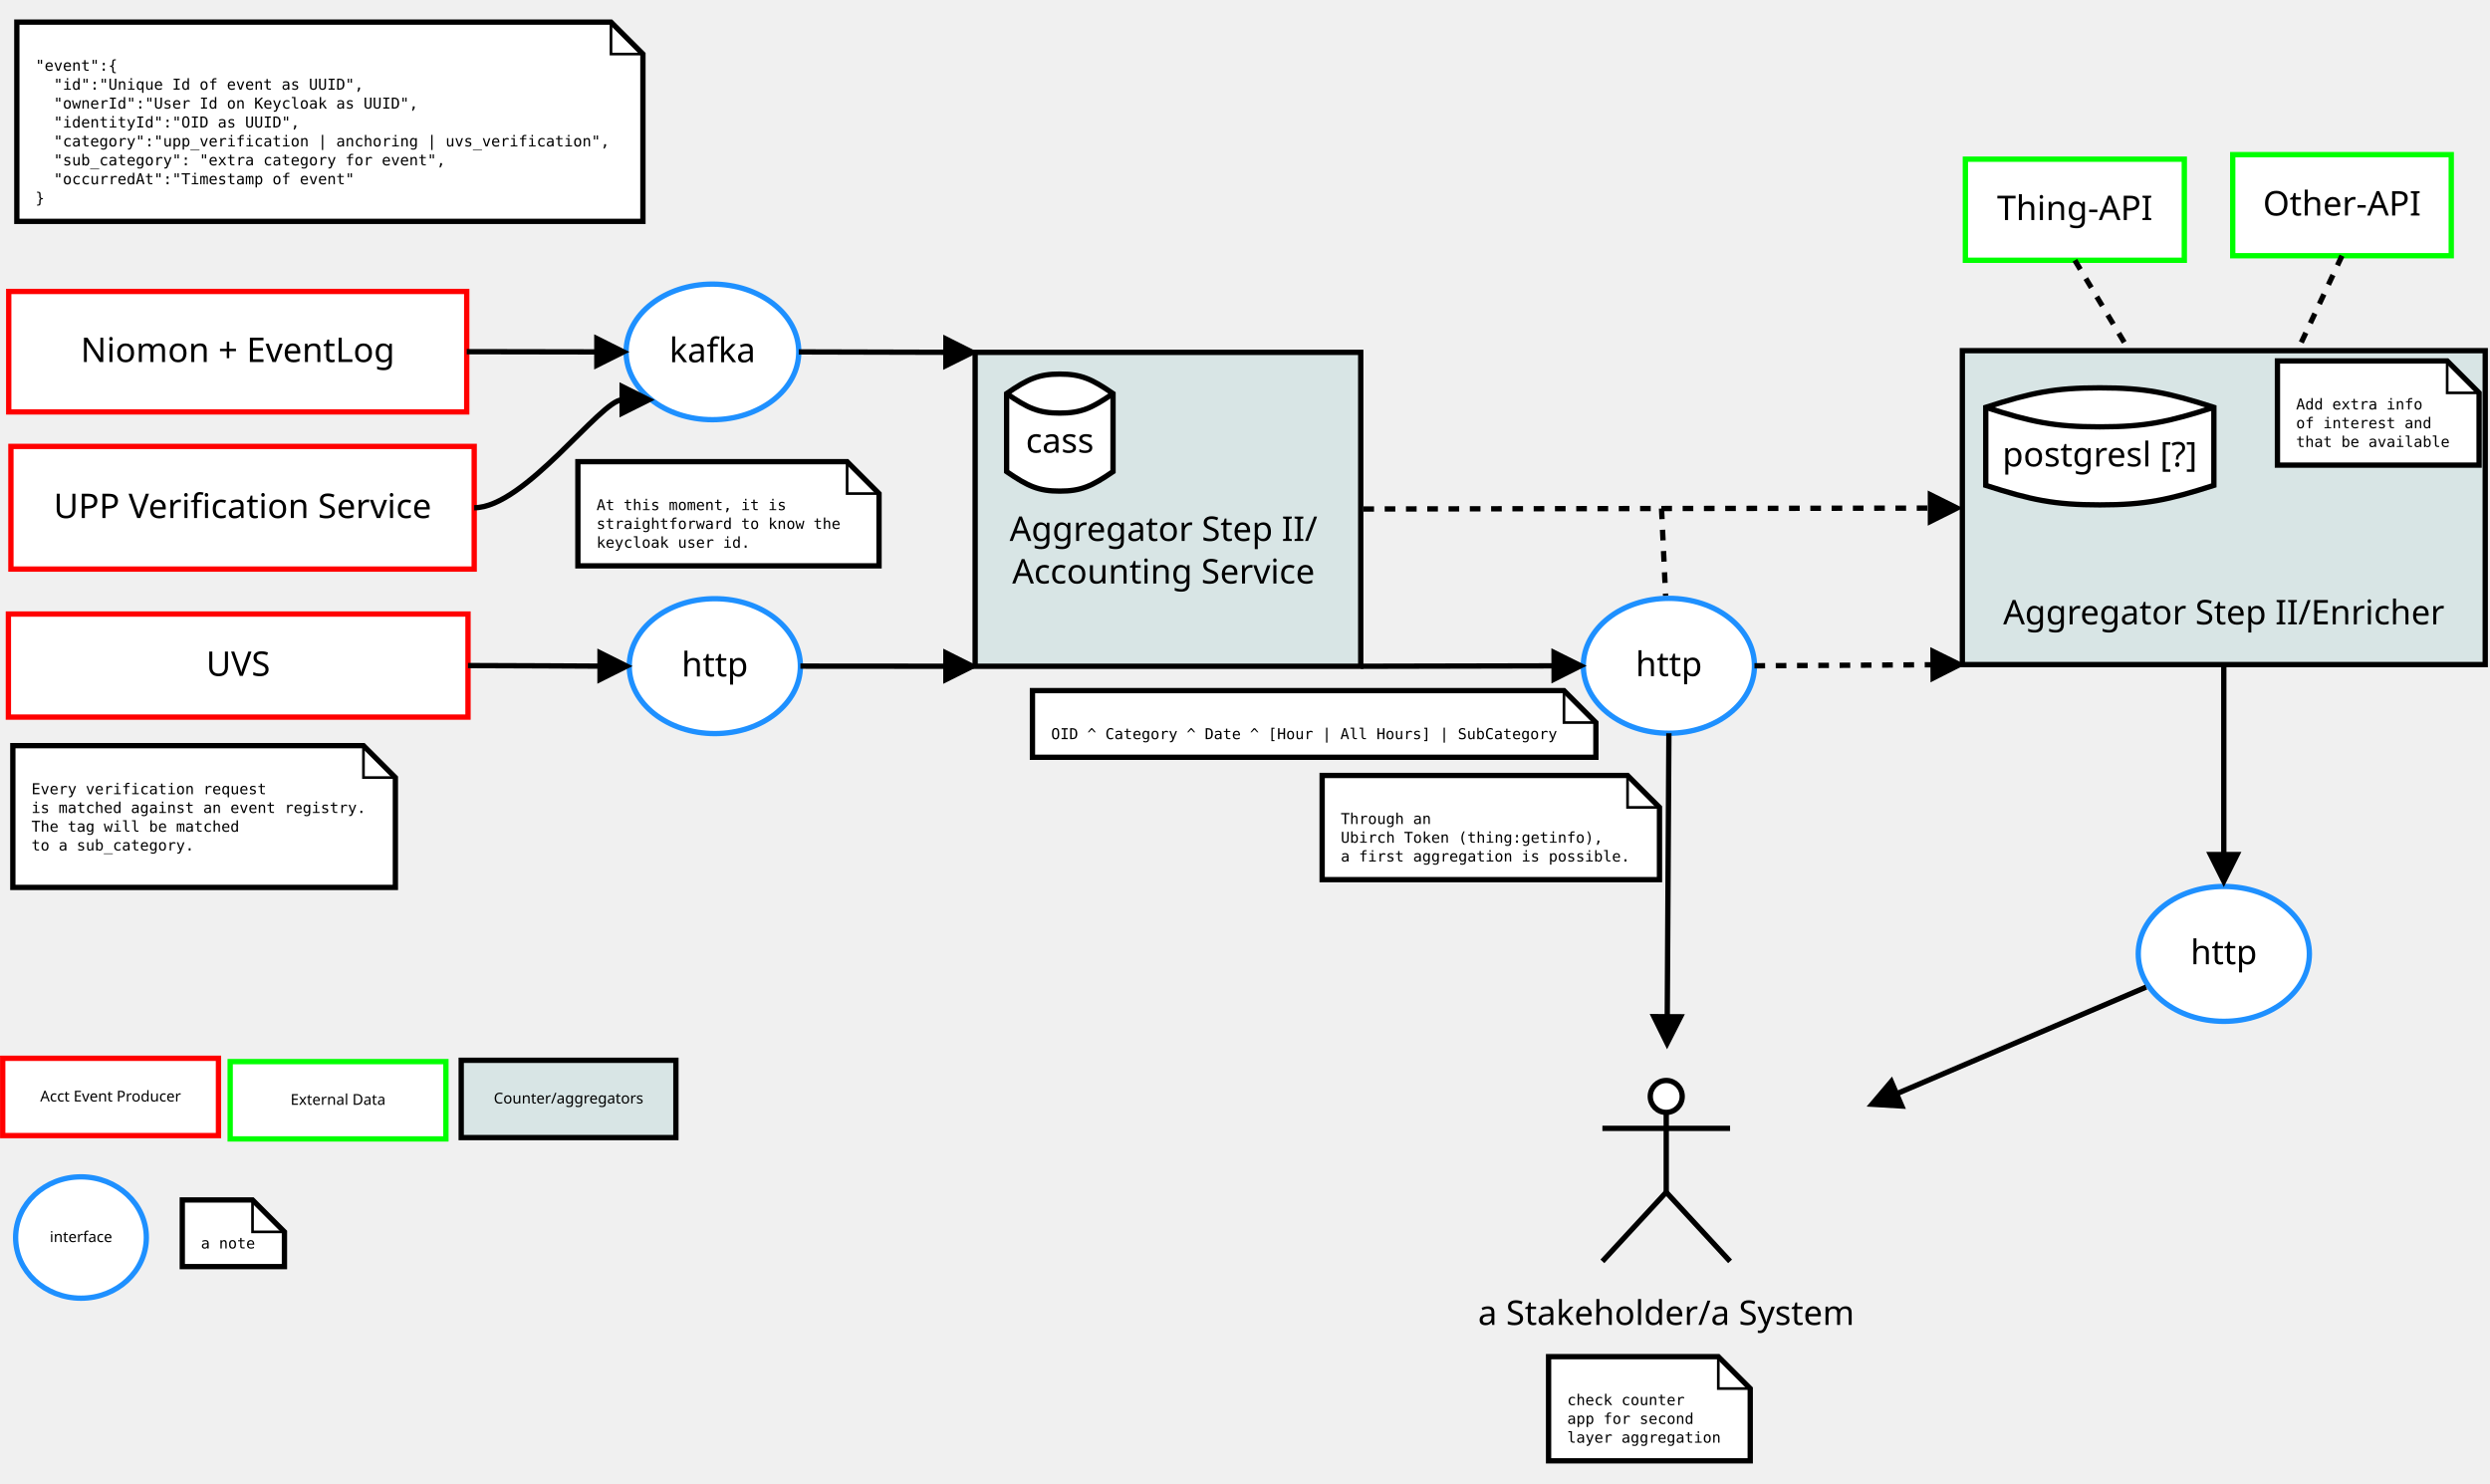
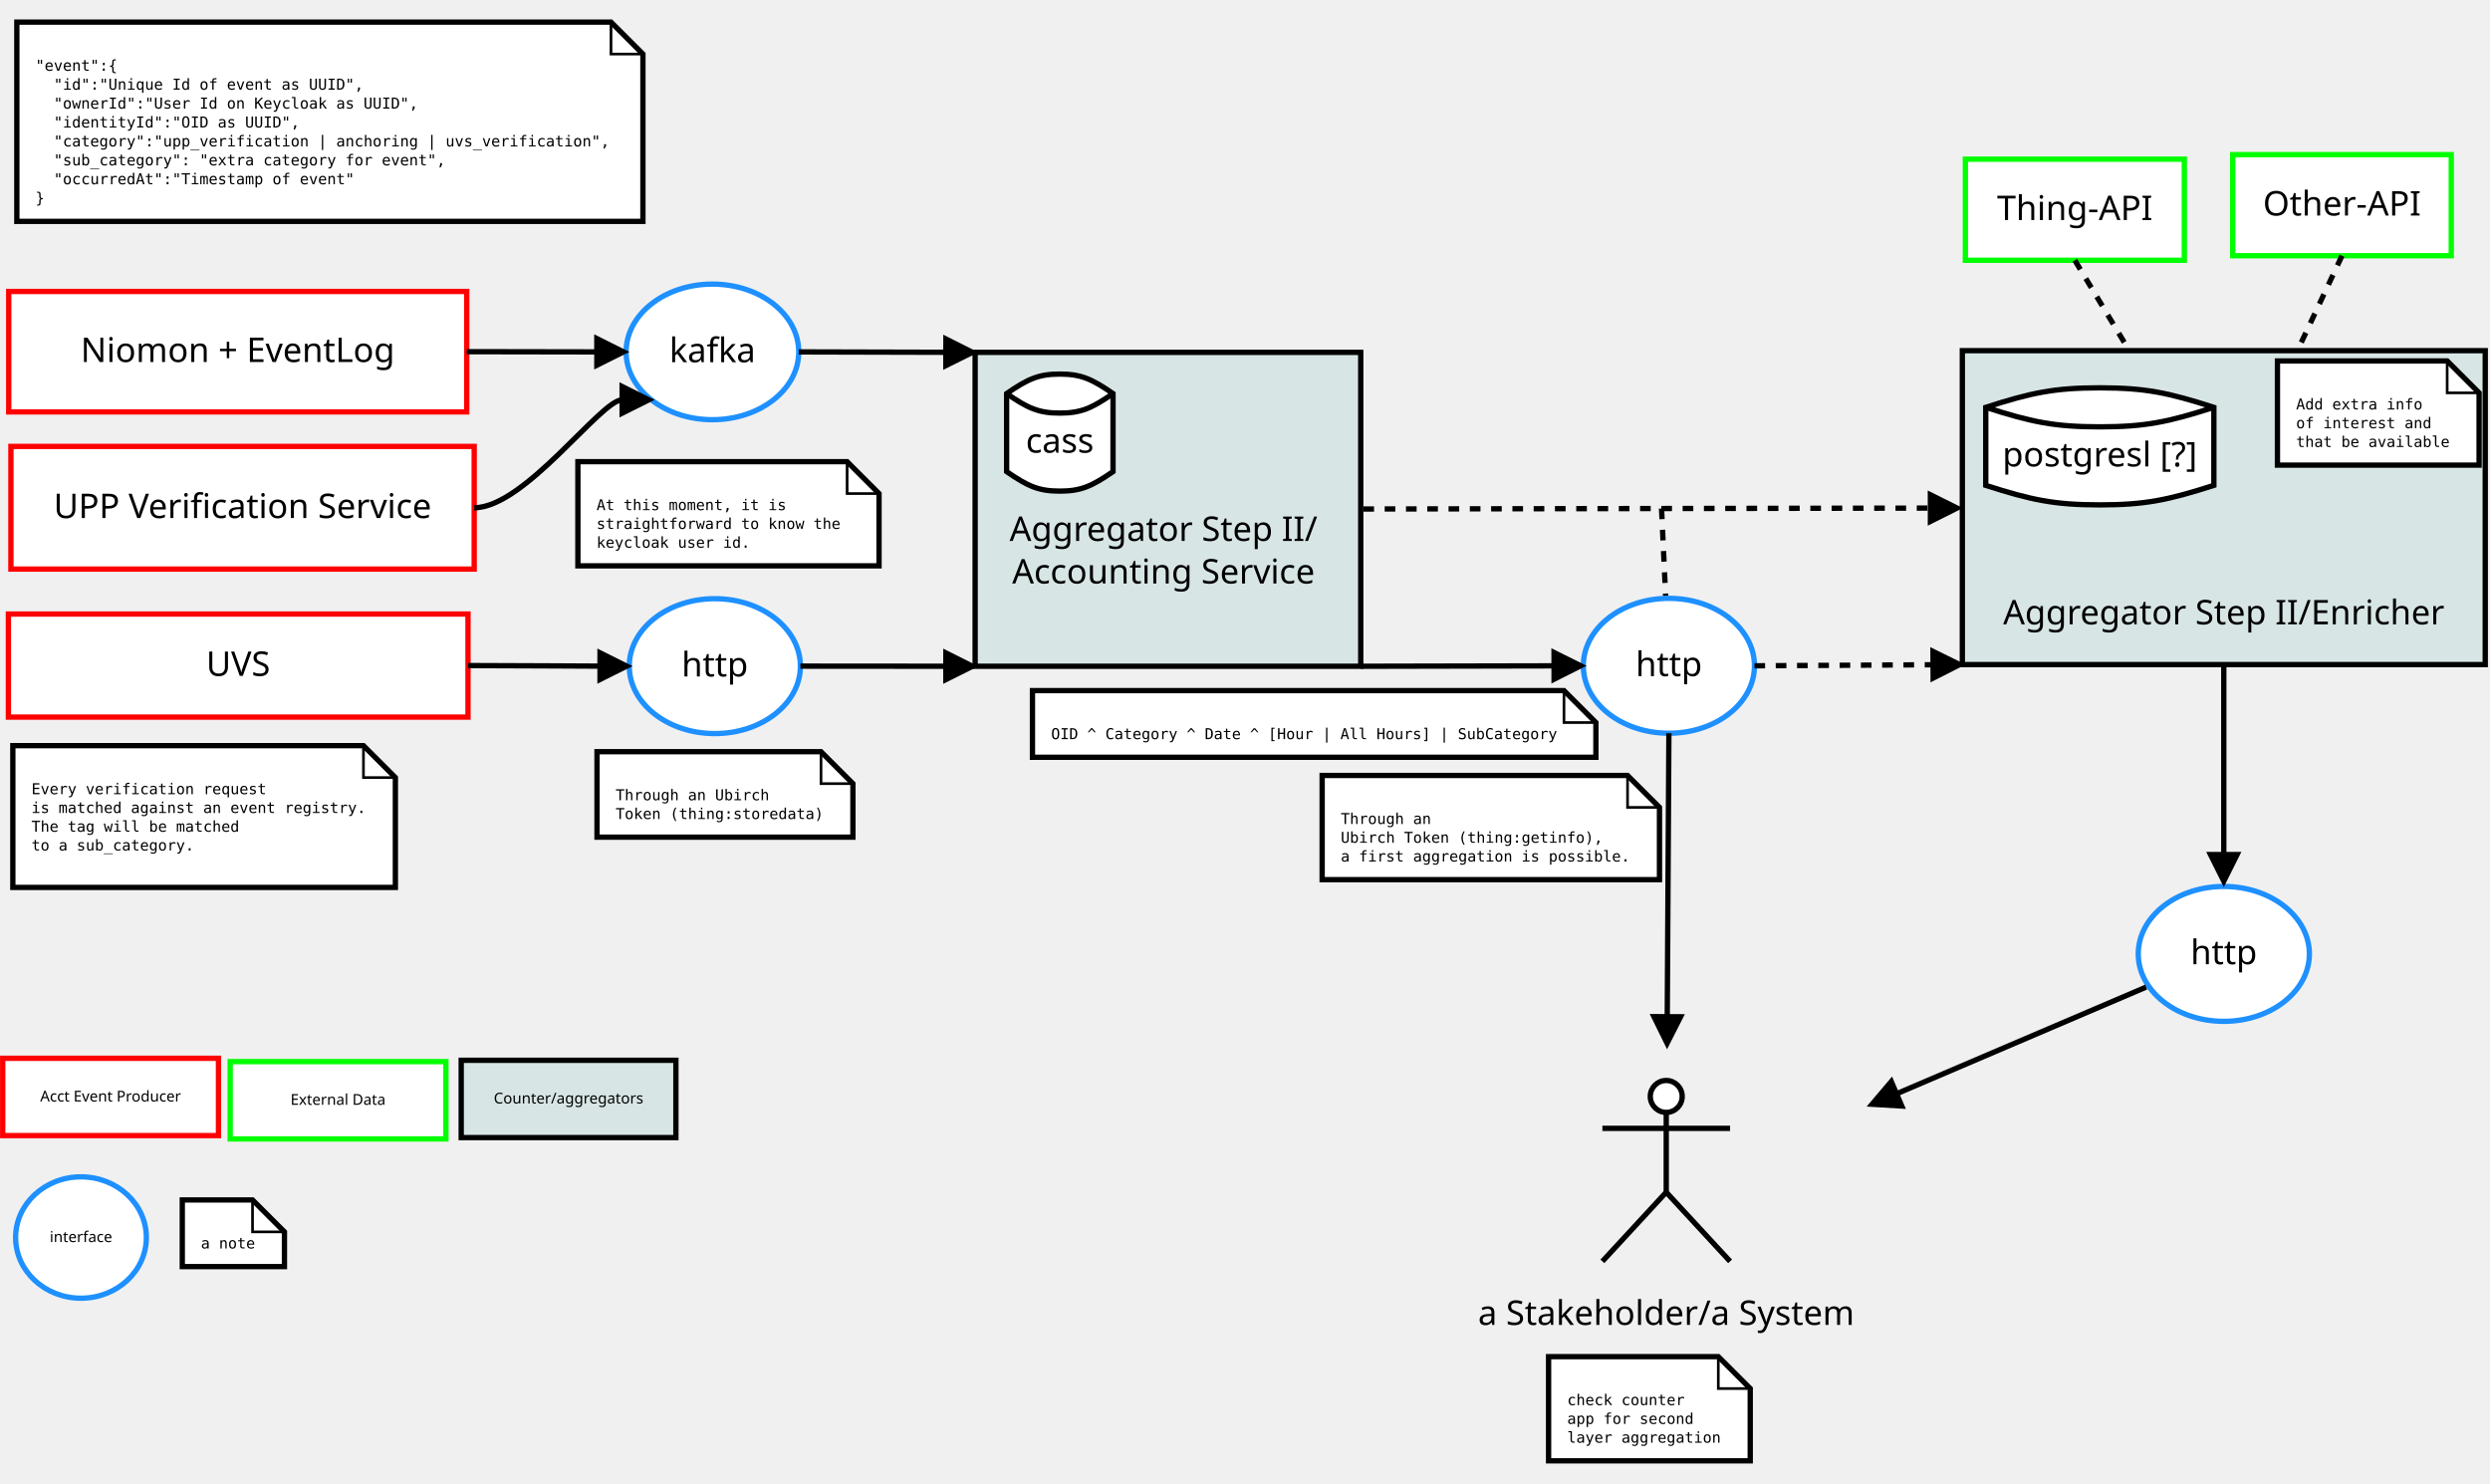
<svg xmlns="http://www.w3.org/2000/svg" width="47cm" height="28cm" viewBox="347 180 936 543">
  <g id="Background">
    <g>
      <rect style="fill: #d8e5e5; fill-opacity: 1; stroke-opacity: 1; stroke-width: 2; stroke: #000000" x="713.557" y="305.148" width="144.95" height="118" rx="0" ry="0" />
      <text font-size="12.8" style="fill: #000000; fill-opacity: 1; stroke: none;text-anchor:middle;font-family:sans-serif;font-style:normal;font-weight:normal" x="786.032" y="328.029">
        <tspan x="786.032" y="328.029" />
        <tspan x="786.032" y="344.029" />
        <tspan x="786.032" y="360.029" />
        <tspan x="786.032" y="376.029">Aggregator Step II/</tspan>
        <tspan x="786.032" y="392.029">Accounting Service</tspan>
        <tspan x="786.032" y="408.029" />
      </text>
    </g>
    <g>
      <rect style="fill: #ffffff; fill-opacity: 1; stroke-opacity: 1; stroke-width: 2; stroke: #ff0000" x="350.28" y="282.254" width="172.162" height="45.279" rx="0" ry="0" />
      <text font-size="12.8" style="fill: #000000; fill-opacity: 1; stroke: none;text-anchor:middle;font-family:sans-serif;font-style:normal;font-weight:normal" x="436.361" y="308.774">
        <tspan x="436.361" y="308.774">Niomon + EventLog</tspan>
      </text>
    </g>
    <g>
      <rect style="fill: #ffffff; fill-opacity: 1; stroke-opacity: 1; stroke-width: 2; stroke: #ff0000" x="351.101" y="340.504" width="174.15" height="46.113" rx="0" ry="0" />
      <text font-size="12.8" style="fill: #000000; fill-opacity: 1; stroke: none;text-anchor:middle;font-family:sans-serif;font-style:normal;font-weight:normal" x="438.176" y="367.441">
        <tspan x="438.176" y="367.441">UPP Verification Service</tspan>
      </text>
    </g>
    <g>
      <ellipse style="fill: #ffffff; fill-opacity: 1; stroke-opacity: 1; stroke-width: 2; stroke: #1e90ff" cx="614.803" cy="304.977" rx="32.446" ry="25.487" />
      <text font-size="12.8" style="fill: #000000; fill-opacity: 1; stroke: none;text-anchor:middle;font-family:sans-serif;font-style:normal;font-weight:normal" x="614.803" y="308.859">
        <tspan x="614.803" y="308.859">kafka</tspan>
      </text>
    </g>
    <g>
      <line style="fill: none; stroke-opacity: 1; stroke-width: 2; stroke: #000000" x1="647.249" y1="304.977" x2="702.557" y2="305.12" />
      <polygon style="fill: #000000; fill-opacity: 1; stroke-opacity: 1; stroke-width: 2; stroke: #000000" fill-rule="evenodd" points="702.544,310.12 712.557,305.145 702.57,300.12 " />
    </g>
    <g>
      <ellipse style="fill: #ffffff; fill-opacity: 1; stroke-opacity: 1; stroke-width: 2; stroke: #1e90ff" cx="615.709" cy="423.1" rx="32.163" ry="25.355" />
      <text font-size="12.8" style="fill: #000000; fill-opacity: 1; stroke: none;text-anchor:middle;font-family:sans-serif;font-style:normal;font-weight:normal" x="615.709" y="426.981">
        <tspan x="615.709" y="426.981">http</tspan>
      </text>
    </g>
    <g>
      <line style="fill: none; stroke-opacity: 1; stroke-width: 2; stroke: #000000" x1="647.872" y1="423.1" x2="702.557" y2="423.14" />
      <polygon style="fill: #000000; fill-opacity: 1; stroke-opacity: 1; stroke-width: 2; stroke: #000000" fill-rule="evenodd" points="702.553,428.14 712.557,423.147 702.561,418.14 " />
    </g>
    <g>
      <rect style="fill: #ffffff; fill-opacity: 1; stroke-opacity: 1; stroke-width: 2; stroke: #ff0000" x="350.154" y="403.519" width="172.769" height="38.74" rx="0" ry="0" />
      <text font-size="12.8" style="fill: #000000; fill-opacity: 1; stroke: none;text-anchor:middle;font-family:sans-serif;font-style:normal;font-weight:normal" x="436.539" y="426.77">
        <tspan x="436.539" y="426.77">UVS</tspan>
      </text>
    </g>
    <g>
      <path style="fill: none; stroke-opacity: 1; stroke-width: 2; stroke: #000000" d="M 522.442 304.893 C 539.42,304.893 565.379,304.977 571.357,304.977" />
      <polygon style="fill: #000000; fill-opacity: 1; stroke-opacity: 1; stroke-width: 2; stroke: #000000" fill-rule="evenodd" points="571.357,309.977 581.357,304.977 571.357,299.977 " />
    </g>
    <g>
      <path style="fill: none; stroke-opacity: 1; stroke-width: 2; stroke: #000000" d="M 525.251 363.56 C 544.257,363.56 572.854,323 580.86,323" />
      <polygon style="fill: #000000; fill-opacity: 1; stroke-opacity: 1; stroke-width: 2; stroke: #000000" fill-rule="evenodd" points="580.86,328 590.86,323 580.86,318 " />
    </g>
    <g>
      <path style="fill: none; stroke-opacity: 1; stroke-width: 2; stroke: #000000" d="M 522.923 422.889 C 542.629,422.889 563.838,423.1 572.546,423.1" />
      <polygon style="fill: #000000; fill-opacity: 1; stroke-opacity: 1; stroke-width: 2; stroke: #000000" fill-rule="evenodd" points="572.546,428.1 582.546,423.1 572.546,418.1 " />
    </g>
    <g>
      <polygon style="fill: #ffffff; fill-opacity: 1; stroke-opacity: 1; stroke-width: 2; stroke: #000000" fill-rule="evenodd" points="353.326,181.01 576.676,181.01 588.676,193.01 588.676,255.906 353.326,255.906 " />
      <polyline style="fill: none; stroke-opacity: 1; stroke-width: 1; stroke: #000000" points="576.676,181.01 576.676,193.01 588.676,193.01 " />
      <text font-size="5.69" style="fill: #000000; fill-opacity: 1; stroke: none;text-anchor:start;font-family:monospace;font-style:normal;font-weight:normal" x="360.326" y="199.291">
        <tspan x="360.326" y="199.291">"event":{</tspan>
        <tspan xml:space="preserve" x="360.326" y="206.403">  "id":"Unique Id of event as UUID",</tspan>
        <tspan xml:space="preserve" x="360.326" y="213.515">  "ownerId":"User Id on Keycloak as UUID",</tspan>
        <tspan xml:space="preserve" x="360.326" y="220.627">  "identityId":"OID as UUID",</tspan>
        <tspan xml:space="preserve" x="360.326" y="227.739">  "category":"upp_verification | anchoring | uvs_verification",</tspan>
        <tspan xml:space="preserve" x="360.326" y="234.851">  "sub_category": "extra category for event",</tspan>
        <tspan xml:space="preserve" x="360.326" y="241.963">  "occurredAt":"Timestamp of event"</tspan>
        <tspan x="360.326" y="249.075">}</tspan>
      </text>
    </g>
    <g>
      <polygon style="fill: #ffffff; fill-opacity: 1; stroke-opacity: 1; stroke-width: 2; stroke: #000000" fill-rule="evenodd" points="351.825,452.994 483.625,452.994 495.625,464.994 495.625,506.272 351.825,506.272 " />
      <polyline style="fill: none; stroke-opacity: 1; stroke-width: 1; stroke: #000000" points="483.625,452.994 483.625,464.994 495.625,464.994 " />
      <text font-size="5.644" style="fill: #000000; fill-opacity: 1; stroke: none;text-anchor:start;font-family:monospace;font-style:normal;font-weight:normal" x="358.825" y="471.233">
        <tspan x="358.825" y="471.233">Every verification request </tspan>
        <tspan x="358.825" y="478.289">is matched against an event registry.</tspan>
        <tspan x="358.825" y="485.344">The tag will be matched</tspan>
        <tspan x="358.825" y="492.4">to a sub_category.</tspan>
        <tspan x="358.825" y="499.455" />
      </text>
    </g>
    <g>
      <polygon style="fill: #ffffff; fill-opacity: 1; stroke-opacity: 1; stroke-width: 2; stroke: #000000" fill-rule="evenodd" points="564.23,346.23 665.43,346.23 677.43,358.23 677.43,385.397 564.23,385.397 " />
      <polyline style="fill: none; stroke-opacity: 1; stroke-width: 1; stroke: #000000" points="665.43,346.23 665.43,358.23 677.43,358.23 " />
      <text font-size="5.644" style="fill: #000000; fill-opacity: 1; stroke: none;text-anchor:start;font-family:monospace;font-style:normal;font-weight:normal" x="571.23" y="364.469">
        <tspan x="571.23" y="364.469">At this moment, it is </tspan>
        <tspan x="571.23" y="371.525">straightforward to know the </tspan>
        <tspan x="571.23" y="378.58">keycloak user id.</tspan>
      </text>
    </g>
    <g>
      <path style="fill: #ffffff; fill-opacity: 1; stroke-opacity: 1; stroke-width: 2; stroke: #000000" fill-rule="evenodd" d="M 725.39 320.643 C 733.39,315.143 737.39,313.309 745.39,313.309 C 753.39,313.309 757.39,315.143 765.39,320.643 L 765.39,349.976 C 757.39,355.476 753.39,357.309 745.39,357.309 C 737.39,357.309 733.39,355.476 725.39,349.976 L 725.39,320.643z" />
      <path style="fill: none; stroke-opacity: 1; stroke-width: 2; stroke: #000000" d="M 725.39 320.643 C 733.39,326.143 737.39,327.976 745.39,327.976 C 753.39,327.976 757.39,326.143 765.39,320.643" />
      <text font-size="12.8" style="fill: #000000; fill-opacity: 1; stroke: none;text-anchor:middle;font-family:sans-serif;font-style:normal;font-weight:normal" x="745.39" y="342.857">
        <tspan x="745.39" y="342.857">cass</tspan>
      </text>
    </g>
    <g>
      <ellipse style="fill: #ffffff; fill-opacity: 1; stroke-opacity: 1; stroke-width: 2; stroke: #1e90ff" cx="974.343" cy="422.97" rx="32.163" ry="25.355" />
      <text font-size="12.8" style="fill: #000000; fill-opacity: 1; stroke: none;text-anchor:middle;font-family:sans-serif;font-style:normal;font-weight:normal" x="974.343" y="426.851">
        <tspan x="974.343" y="426.851">http</tspan>
      </text>
    </g>
    <g>
      <line style="fill: none; stroke-opacity: 1; stroke-width: 2; stroke: #000000" x1="858.507" y1="423.148" x2="931.18" y2="422.993" />
      <polygon style="fill: #000000; fill-opacity: 1; stroke-opacity: 1; stroke-width: 2; stroke: #000000" fill-rule="evenodd" points="931.191,427.993 941.18,422.972 931.169,417.993 " />
    </g>
    <g>
      <ellipse style="fill: #ffffff; fill-opacity: 1; stroke-opacity: 1; stroke-width: 2; stroke: #000000" cx="973.345" cy="584.858" rx="6" ry="6" />
      <line style="fill: none; stroke-opacity: 1; stroke-width: 2; stroke: #000000" x1="949.345" y1="596.858" x2="997.345" y2="596.858" />
      <line style="fill: none; stroke-opacity: 1; stroke-width: 2; stroke: #000000" x1="973.345" y1="590.858" x2="973.345" y2="620.858" />
      <line style="fill: none; stroke-opacity: 1; stroke-width: 2; stroke: #000000" x1="973.345" y1="620.858" x2="949.345" y2="646.858" />
      <line style="fill: none; stroke-opacity: 1; stroke-width: 2; stroke: #000000" x1="973.345" y1="620.858" x2="997.345" y2="646.858" />
      <text font-size="12.8" style="fill: #000000; fill-opacity: 1; stroke: none;text-anchor:middle;font-family:sans-serif;font-style:normal;font-weight:normal" x="973.345" y="670.739">
        <tspan x="973.345" y="670.739">a Stakeholder/a System</tspan>
      </text>
    </g>
    <g>
      <line style="fill: none; stroke-opacity: 1; stroke-width: 2; stroke: #000000" x1="973.726" y1="554.888" x2="974.343" y2="448.324" />
      <polygon style="fill: #000000; fill-opacity: 1; stroke-opacity: 1; stroke-width: 2; stroke: #000000" fill-rule="evenodd" points="968.726,554.859 973.668,564.888 978.726,554.917 " />
    </g>
    <g>
      <polygon style="fill: #ffffff; fill-opacity: 1; stroke-opacity: 1; stroke-width: 2; stroke: #000000" fill-rule="evenodd" points="844.001,464.198 958.801,464.198 970.801,476.198 970.801,503.365 844.001,503.365 " />
      <polyline style="fill: none; stroke-opacity: 1; stroke-width: 1; stroke: #000000" points="958.801,464.198 958.801,476.198 970.801,476.198 " />
      <text font-size="5.644" style="fill: #000000; fill-opacity: 1; stroke: none;text-anchor:start;font-family:monospace;font-style:normal;font-weight:normal" x="851.001" y="482.437">
        <tspan x="851.001" y="482.437">Through an </tspan>
        <tspan x="851.001" y="489.493">Ubirch Token (thing:getinfo), </tspan>
        <tspan x="851.001" y="496.549">a first aggregation is possible.</tspan>
      </text>
    </g>
    <g>
      <polygon style="fill: #ffffff; fill-opacity: 1; stroke-opacity: 1; stroke-width: 2; stroke: #000000" fill-rule="evenodd" points="735.104,432.308 934.904,432.308 946.904,444.308 946.904,457.363 735.104,457.363 " />
      <polyline style="fill: none; stroke-opacity: 1; stroke-width: 1; stroke: #000000" points="934.904,432.308 934.904,444.308 946.904,444.308 " />
      <text font-size="5.644" style="fill: #000000; fill-opacity: 1; stroke: none;text-anchor:start;font-family:monospace;font-style:normal;font-weight:normal" x="742.104" y="450.547">
        <tspan x="742.104" y="450.547">OID ^ Category ^ Date ^ [Hour | All Hours] | SubCategory </tspan>
      </text>
    </g>
    <g>
      <rect style="fill: #d8e5e5; fill-opacity: 1; stroke-opacity: 1; stroke-width: 2; stroke: #000000" x="1084.65" y="304.513" width="196.562" height="118" rx="0" ry="0" />
      <text font-size="12.8" style="fill: #000000; fill-opacity: 1; stroke: none;text-anchor:middle;font-family:sans-serif;font-style:normal;font-weight:normal" x="1182.93" y="327.394">
        <tspan x="1182.93" y="327.394" />
        <tspan x="1182.93" y="343.394" />
        <tspan x="1182.93" y="359.394" />
        <tspan x="1182.93" y="375.394" />
        <tspan x="1182.93" y="391.394" />
        <tspan x="1182.93" y="407.394">Aggregator Step II/Enricher</tspan>
      </text>
    </g>
    <g>
      <path style="fill: #ffffff; fill-opacity: 1; stroke-opacity: 1; stroke-width: 2; stroke: #000000" fill-rule="evenodd" d="M 1093.45 325.815 C 1110.6,320.315 1119.17,318.481 1136.32,318.481 C 1153.47,318.481 1162.05,320.315 1179.2,325.815 L 1179.2,355.148 C 1162.05,360.648 1153.47,362.481 1136.32,362.481 C 1119.17,362.481 1110.6,360.648 1093.45,355.148 L 1093.45,325.815z" />
      <path style="fill: none; stroke-opacity: 1; stroke-width: 2; stroke: #000000" d="M 1093.45 325.815 C 1110.6,331.315 1119.17,333.148 1136.32,333.148 C 1153.47,333.148 1162.05,331.315 1179.2,325.815" />
      <text font-size="12.8" style="fill: #000000; fill-opacity: 1; stroke: none;text-anchor:middle;font-family:sans-serif;font-style:normal;font-weight:normal" x="1136.32" y="348.029">
        <tspan x="1136.32" y="348.029">postgresl [?]</tspan>
      </text>
    </g>
    <g>
      <line style="fill: none; stroke-opacity: 1; stroke-width: 2; stroke-dasharray: 4; stroke: #000000" x1="1006.51" y1="422.97" x2="1073.65" y2="422.577" />
      <polygon style="fill: #000000; fill-opacity: 1; stroke-opacity: 1; stroke-width: 2; stroke: #000000" fill-rule="evenodd" points="1073.68,427.577 1083.65,422.519 1073.62,417.577 " />
    </g>
    <g>
      <rect style="fill: #ffffff; fill-opacity: 1; stroke-opacity: 1; stroke-width: 2; stroke: #00ff00" x="1085.79" y="232.53" width="82.3" height="38" rx="0" ry="0" />
      <text font-size="12.8" style="fill: #000000; fill-opacity: 1; stroke: none;text-anchor:middle;font-family:sans-serif;font-style:normal;font-weight:normal" x="1126.94" y="255.411">
        <tspan x="1126.94" y="255.411">Thing-API</tspan>
      </text>
    </g>
    <line style="fill: none; stroke-opacity: 1; stroke-width: 2; stroke-dasharray: 4; stroke: #000000" x1="1126.94" y1="270.53" x2="1146.8" y2="303.509" />
    <g>
      <polygon style="fill: #ffffff; fill-opacity: 1; stroke-opacity: 1; stroke-width: 2; stroke: #000000" fill-rule="evenodd" points="1203.1,308.372 1266.9,308.372 1278.9,320.372 1278.9,347.539 1203.1,347.539 " />
      <polyline style="fill: none; stroke-opacity: 1; stroke-width: 1; stroke: #000000" points="1266.9,308.372 1266.9,320.372 1278.9,320.372 " />
      <text font-size="5.644" style="fill: #000000; fill-opacity: 1; stroke: none;text-anchor:start;font-family:monospace;font-style:normal;font-weight:normal" x="1210.1" y="326.611">
        <tspan x="1210.1" y="326.611">Add extra info</tspan>
        <tspan x="1210.1" y="333.667">of interest and </tspan>
        <tspan x="1210.1" y="340.722">that be available</tspan>
      </text>
    </g>
    <g>
      <rect style="fill: #ffffff; fill-opacity: 1; stroke-opacity: 1; stroke-width: 2; stroke: #00ff00" x="1186.29" y="230.824" width="82.15" height="38" rx="0" ry="0" />
      <text font-size="12.8" style="fill: #000000; fill-opacity: 1; stroke: none;text-anchor:middle;font-family:sans-serif;font-style:normal;font-weight:normal" x="1227.36" y="253.705">
        <tspan x="1227.36" y="253.705">Other-API</tspan>
      </text>
    </g>
    <line style="fill: none; stroke-opacity: 1; stroke-width: 2; stroke-dasharray: 4; stroke: #000000" x1="1227.36" y1="268.824" x2="1211.07" y2="303.546" />
    <g>
      <line style="fill: none; stroke-opacity: 1; stroke-width: 2; stroke-dasharray: 4; stroke: #000000" x1="859.512" y1="364.03" x2="1072.65" y2="363.689" />
      <polygon style="fill: #000000; fill-opacity: 1; stroke-opacity: 1; stroke-width: 2; stroke: #000000" fill-rule="evenodd" points="1072.65,368.689 1082.65,363.673 1072.64,358.689 " />
    </g>
    <line style="fill: none; stroke-opacity: 1; stroke-width: 2; stroke-dasharray: 4; stroke: #000000" x1="971.579" y1="363.851" x2="973.111" y2="396.629" />
    <g>
      <ellipse style="fill: #ffffff; fill-opacity: 1; stroke-opacity: 1; stroke-width: 2; stroke: #1e90ff" cx="1182.94" cy="531.276" rx="32.163" ry="25.355" />
      <text font-size="12.8" style="fill: #000000; fill-opacity: 1; stroke: none;text-anchor:middle;font-family:sans-serif;font-style:normal;font-weight:normal" x="1182.94" y="535.157">
        <tspan x="1182.94" y="535.157">http</tspan>
      </text>
    </g>
    <g>
      <line style="fill: none; stroke-opacity: 1; stroke-width: 2; stroke: #000000" x1="1182.93" y1="422.513" x2="1182.93" y2="493.921" />
      <polygon style="fill: #000000; fill-opacity: 1; stroke-opacity: 1; stroke-width: 2; stroke: #000000" fill-rule="evenodd" points="1177.93,493.922 1182.93,503.921 1187.93,493.921 " />
    </g>
    <text font-size="12.8" style="fill: #000000; fill-opacity: 1; stroke: none;text-anchor:start;font-family:sans-serif;font-style:normal;font-weight:normal" x="849.55" y="235.463">
      <tspan x="849.55" y="235.463" />
    </text>
    <g>
      <line style="fill: none; stroke-opacity: 1; stroke-width: 2; stroke: #000000" x1="1153.74" y1="543.756" x2="1059.91" y2="583.857" />
      <polygon style="fill: #000000; fill-opacity: 1; stroke-opacity: 1; stroke-width: 2; stroke: #000000" fill-rule="evenodd" points="1057.95,579.26 1050.72,587.787 1061.88,588.455 " />
    </g>
    <g>
      <polygon style="fill: #ffffff; fill-opacity: 1; stroke-opacity: 1; stroke-width: 2; stroke: #000000" fill-rule="evenodd" points="929.115,682.667 992.915,682.667 1004.92,694.667 1004.92,721.834 929.115,721.834 " />
      <polyline style="fill: none; stroke-opacity: 1; stroke-width: 1; stroke: #000000" points="992.915,682.667 992.915,694.667 1004.92,694.667 " />
      <text font-size="5.644" style="fill: #000000; fill-opacity: 1; stroke: none;text-anchor:start;font-family:monospace;font-style:normal;font-weight:normal" x="936.115" y="700.906">
        <tspan x="936.115" y="700.906">check counter </tspan>
        <tspan x="936.115" y="707.962">app for second</tspan>
        <tspan x="936.115" y="715.018">layer aggregation</tspan>
      </text>
    </g>
    <g>
      <rect style="fill: #ffffff; fill-opacity: 1; stroke-opacity: 1; stroke-width: 2; stroke: #ff0000" x="348.024" y="570.519" width="81.099" height="29.056" rx="0" ry="0" />
      <text font-size="5.644" style="fill: #000000; fill-opacity: 1; stroke: none;text-anchor:middle;font-family:sans-serif;font-style:normal;font-weight:normal" x="388.573" y="586.758">
        <tspan x="388.573" y="586.758">Acct Event Producer</tspan>
      </text>
    </g>
    <g>
      <ellipse style="fill: #ffffff; fill-opacity: 1; stroke-opacity: 1; stroke-width: 2; stroke: #1e90ff" cx="377.44" cy="637.891" rx="24.57" ry="22.813" />
      <text font-size="5.644" style="fill: #000000; fill-opacity: 1; stroke: none;text-anchor:middle;font-family:sans-serif;font-style:normal;font-weight:normal" x="377.44" y="639.602">
        <tspan x="377.44" y="639.602">interface</tspan>
      </text>
    </g>
    <g>
      <rect style="fill: #d8e5e5; fill-opacity: 1; stroke-opacity: 1; stroke-width: 2; stroke: #000000" x="520.371" y="571.269" width="80.7" height="29.056" rx="0" ry="0" />
      <text font-size="5.644" style="fill: #000000; fill-opacity: 1; stroke: none;text-anchor:middle;font-family:sans-serif;font-style:normal;font-weight:normal" x="560.721" y="587.508">
        <tspan x="560.721" y="587.508">Counter/aggregators</tspan>
      </text>
    </g>
    <g>
      <rect style="fill: #ffffff; fill-opacity: 1; stroke-opacity: 1; stroke-width: 2; stroke: #00ff00" x="433.523" y="571.769" width="81.099" height="29.056" rx="0" ry="0" />
      <text font-size="5.644" style="fill: #000000; fill-opacity: 1; stroke: none;text-anchor:middle;font-family:sans-serif;font-style:normal;font-weight:normal" x="474.072" y="588.008">
        <tspan x="474.072" y="588.008">External Data</tspan>
      </text>
    </g>
    <g>
      <polygon style="fill: #ffffff; fill-opacity: 1; stroke-opacity: 1; stroke-width: 2; stroke: #000000" fill-rule="evenodd" points="415.523,623.768 441.923,623.768 453.923,635.768 453.923,648.824 415.523,648.824 " />
      <polyline style="fill: none; stroke-opacity: 1; stroke-width: 1; stroke: #000000" points="441.923,623.768 441.923,635.768 453.923,635.768 " />
      <text font-size="5.644" style="fill: #000000; fill-opacity: 1; stroke: none;text-anchor:start;font-family:monospace;font-style:normal;font-weight:normal" x="422.523" y="642.007">
        <tspan x="422.523" y="642.007">a note</tspan>
      </text>
    </g>
+     <g>
+       <polygon style="fill: #ffffff; fill-opacity: 1; stroke-opacity: 1; stroke-width: 2; stroke: #000000" fill-rule="evenodd" points="571.417,455.271 655.617,455.271 667.617,467.271 667.617,487.382 571.417,487.382 " />
+       <polyline style="fill: none; stroke-opacity: 1; stroke-width: 1; stroke: #000000" points="655.617,455.271 655.617,467.271 667.617,467.271 " />
+       <text font-size="5.644" style="fill: #000000; fill-opacity: 1; stroke: none;text-anchor:start;font-family:monospace;font-style:normal;font-weight:normal" x="578.417" y="473.511">
+         <tspan x="578.417" y="473.511">Through an Ubirch</tspan>
+         <tspan x="578.417" y="480.566">Token (thing:storedata)</tspan>
+       </text>
+     </g>
  </g>
</svg>
